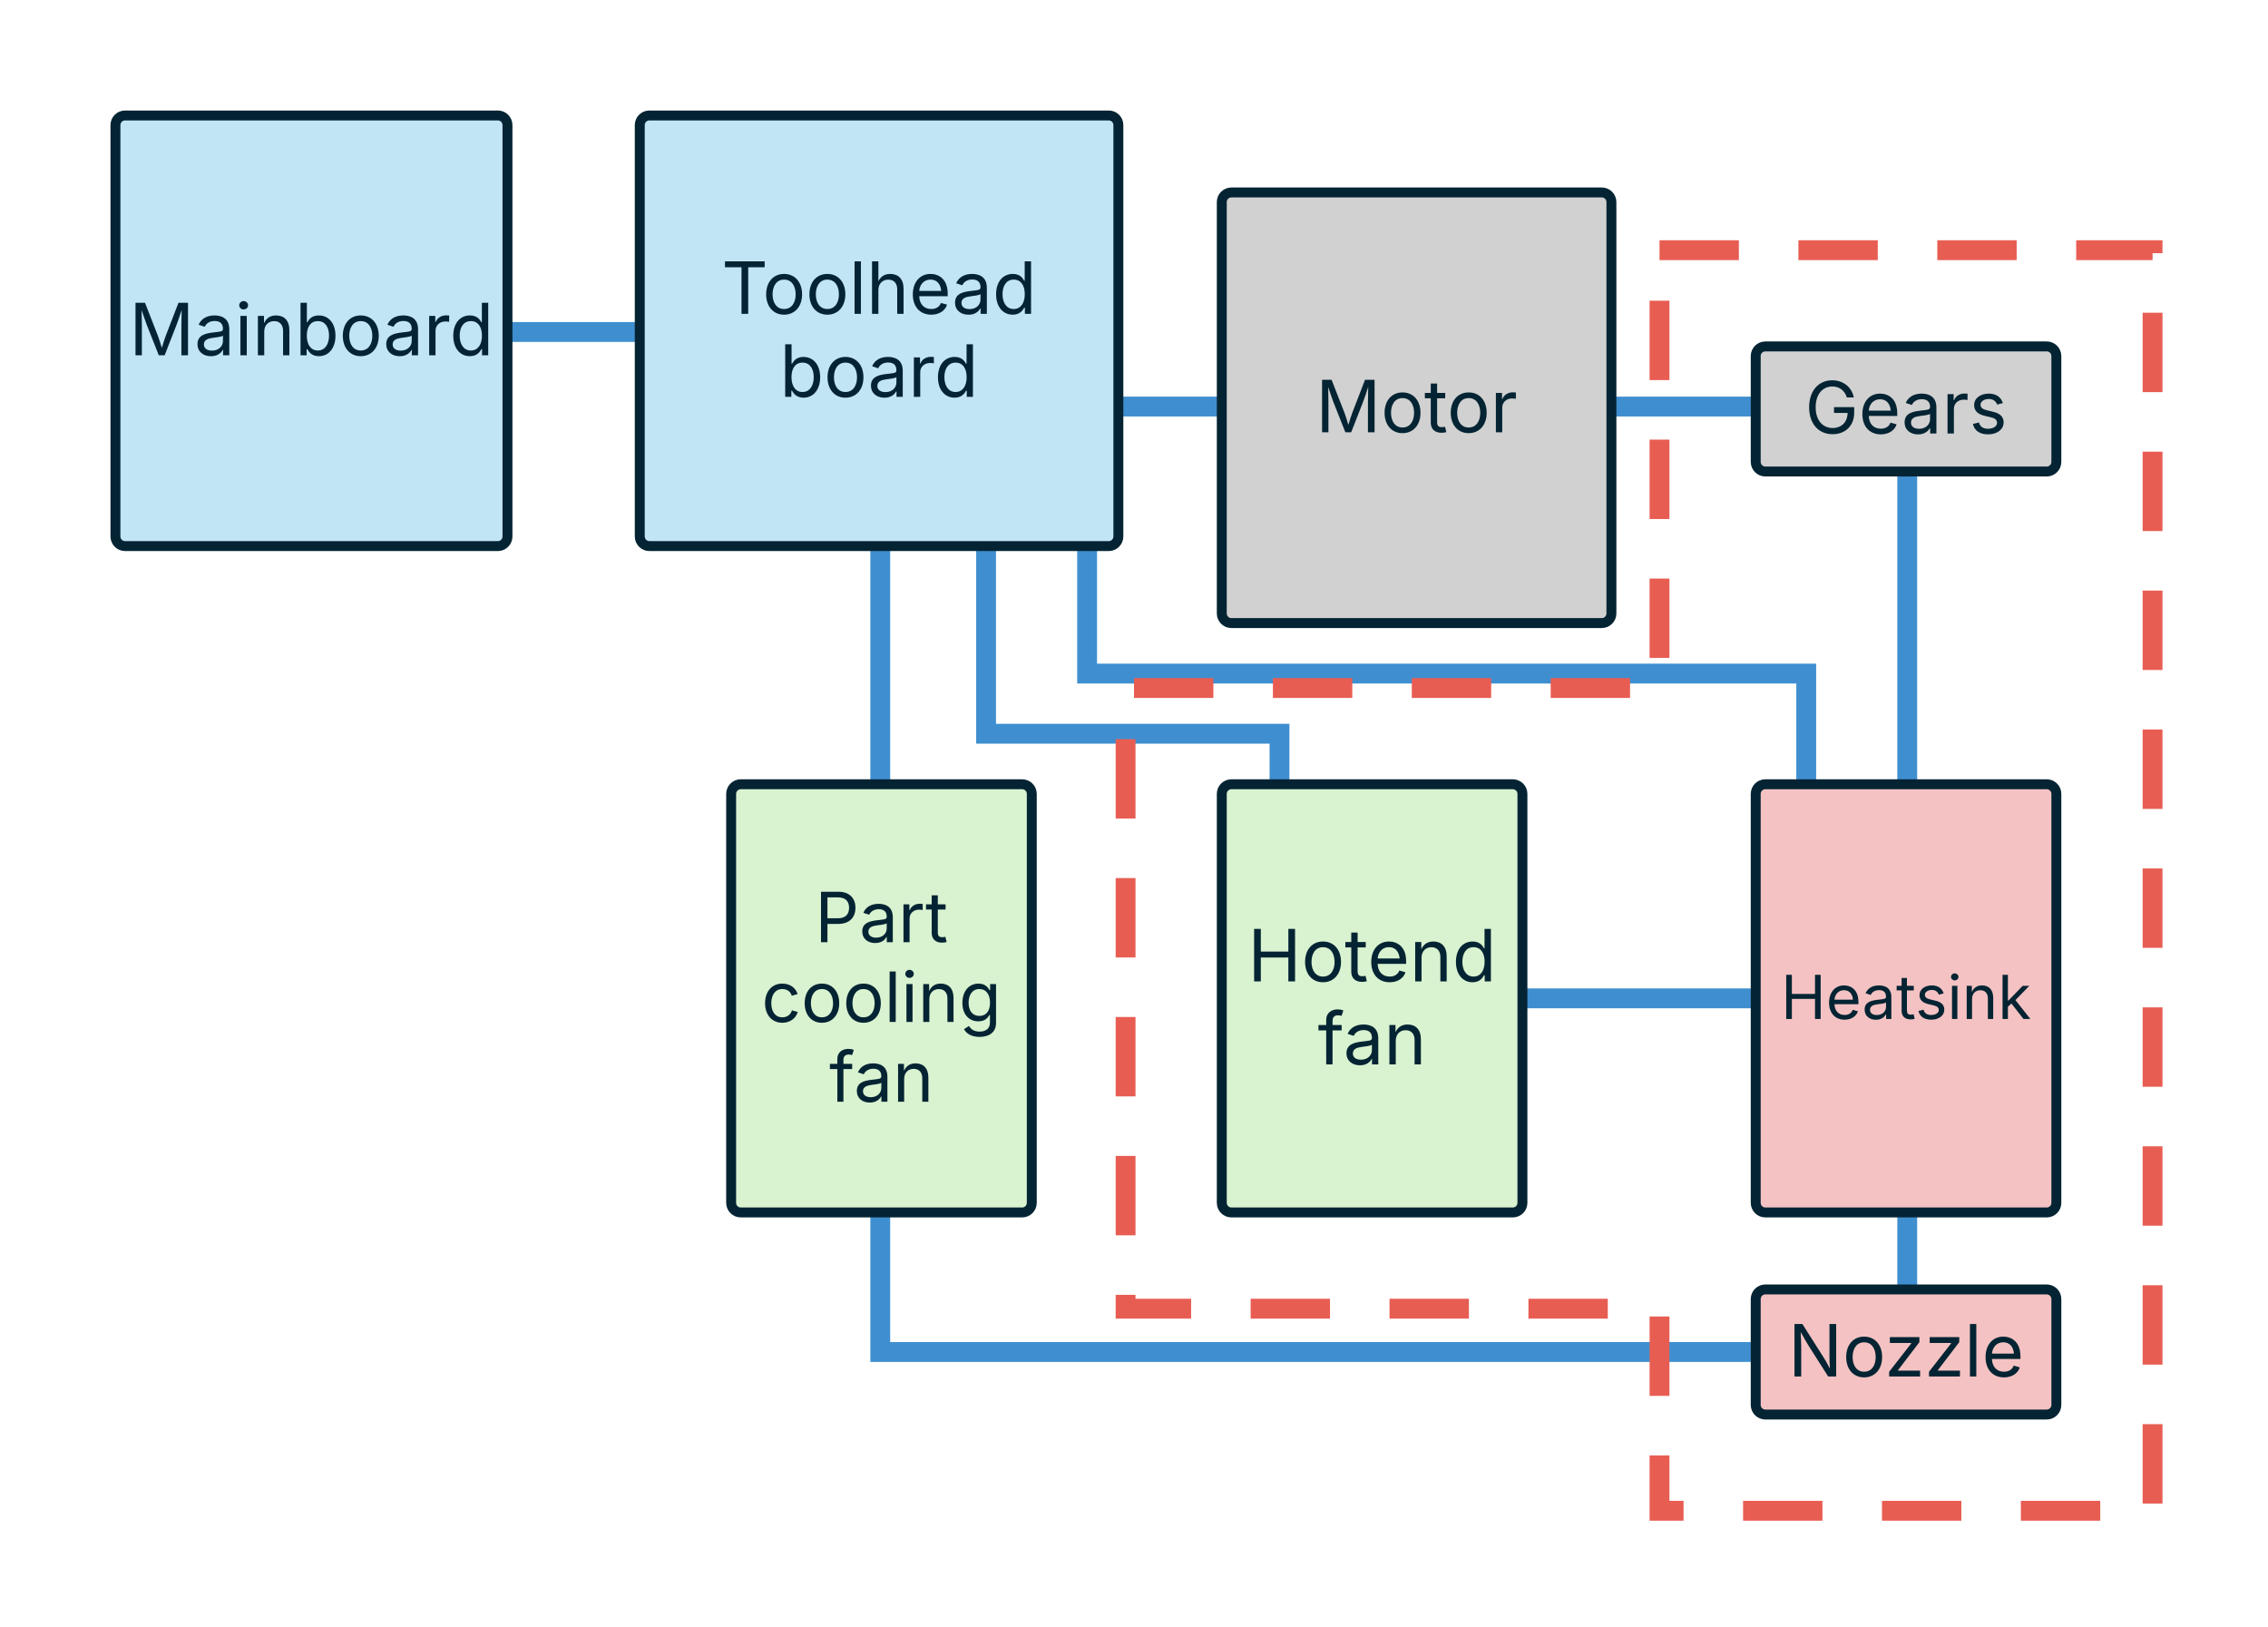
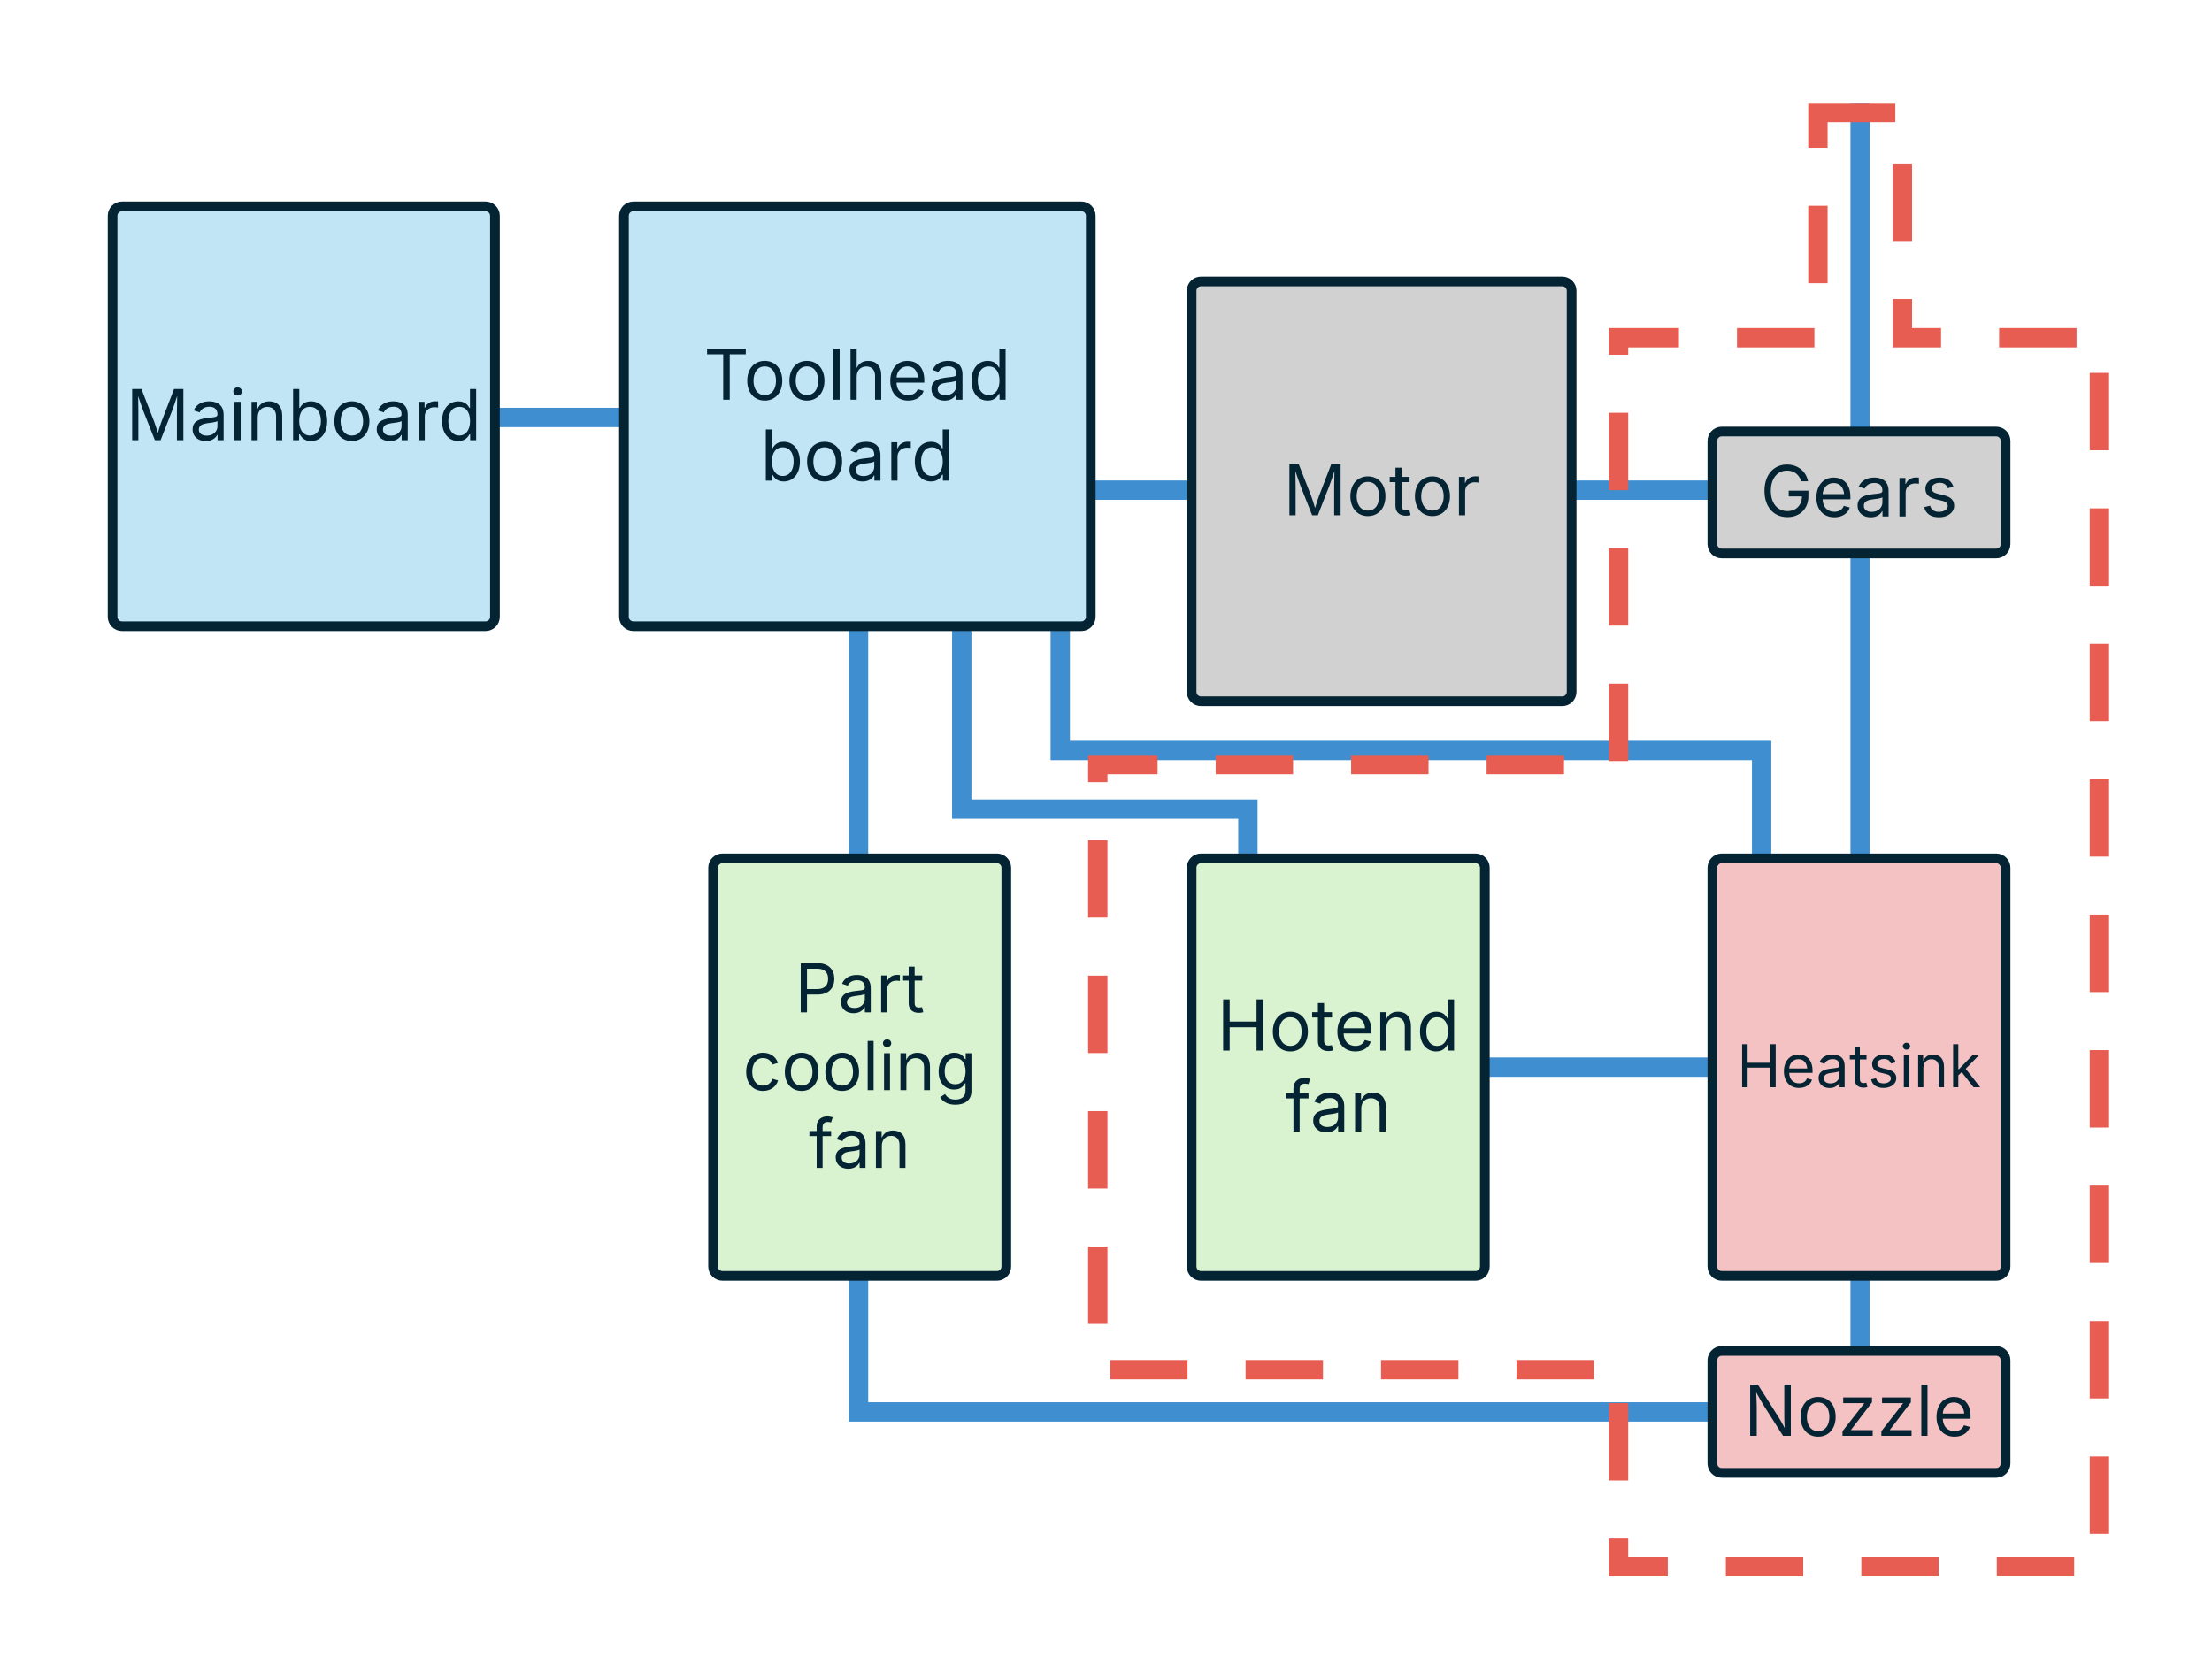
- <svg xmlns="http://www.w3.org/2000/svg" version="1.1" class="td-diagram" viewBox="-48 -48 943 676" preserveAspectRatio="xMidYMid meet" role="img">
+ <svg xmlns="http://www.w3.org/2000/svg" version="1.1" class="td-diagram" viewBox="-48 -88 943 716" preserveAspectRatio="xMidYMid meet" role="img">
  <path d="M163 90L218 90" fill="none" stroke="#3F8FD0" stroke-width="8.25" stroke-linecap="square" stroke-linejoin="miter" class="td-edge" data-edge="mainboard~toolhead_board" data-kind="signal" />
  <path d="M417 121L460 121" fill="none" stroke="#3F8FD0" stroke-width="8.25" stroke-linecap="square" stroke-linejoin="miter" class="td-edge" data-edge="toolhead_board~motor" data-kind="power" />
  <path d="M318 179L318 278" fill="none" stroke="#3F8FD0" stroke-width="8.25" stroke-linecap="square" stroke-linejoin="miter" class="td-edge" data-edge="toolhead_board~part_cooling_fan" data-kind="power" />
  <path d="M362 179L362 257L484 257L484 278" fill="none" stroke="#3F8FD0" stroke-width="8.25" stroke-linecap="square" stroke-linejoin="miter" class="td-edge" data-edge="toolhead_board~hotend_fan" data-kind="power" />
  <path d="M404 179L404 232L703 232L703 278" fill="none" stroke="#3F8FD0" stroke-width="8.25" stroke-linecap="square" stroke-linejoin="miter" class="td-edge" data-edge="toolhead_board~heatsink" data-kind="power" />
  <path d="M622 121L682 121" fill="none" stroke="#3F8FD0" stroke-width="8.25" stroke-linecap="square" stroke-linejoin="miter" class="td-edge" data-edge="motor~gears" data-kind="mechanical" />
+   <path d="M745 -40L745 96" fill="none" stroke="#3F8FD0" stroke-width="8.25" stroke-linecap="square" stroke-linejoin="miter" class="td-edge" data-edge="filament_in~gears" data-kind="filament" />
  <path d="M745 148L745 278" fill="none" stroke="#3F8FD0" stroke-width="8.25" stroke-linecap="square" stroke-linejoin="miter" class="td-edge" data-edge="gears~heatsink" data-kind="filament" />
  <path d="M745 456L745 488" fill="none" stroke="#3F8FD0" stroke-width="8.25" stroke-linecap="square" stroke-linejoin="miter" class="td-edge" data-edge="heatsink~nozzle" data-kind="filament" />
  <path d="M585 367L682 367" fill="none" stroke="#3F8FD0" stroke-width="8.25" stroke-linecap="square" stroke-linejoin="miter" class="td-edge" data-edge="hotend_fan~heatsink" data-kind="air" />
  <path d="M318 456L318 514L682 514" fill="none" stroke="#3F8FD0" stroke-width="8.25" stroke-linecap="square" stroke-linejoin="miter" class="td-edge" data-edge="part_cooling_fan~nozzle" data-kind="air" />
  <g class="td-block" data-block="mainboard" data-group="control">
    <rect x="0" y="0" width="163" height="179" rx="4" fill="#C1E5F5" stroke="#042433" stroke-width="4.13" />
    <text x="81.5" y="99.7" text-anchor="middle" font-size="30" font-family="system-ui, -apple-system, Segoe UI, sans-serif" fill="#042433">Mainboard</text>
  </g>
  <g class="td-block" data-block="toolhead_board" data-group="control">
    <rect x="218" y="0" width="199" height="179" rx="4" fill="#C1E5F5" stroke="#042433" stroke-width="4.13" />
    <text x="317.5" y="82.45" text-anchor="middle" font-size="30" font-family="system-ui, -apple-system, Segoe UI, sans-serif" fill="#042433">Toolhead</text>
    <text x="317.5" y="116.95" text-anchor="middle" font-size="30" font-family="system-ui, -apple-system, Segoe UI, sans-serif" fill="#042433">board</text>
  </g>
  <g class="td-block" data-block="motor" data-group="drive">
    <rect x="460" y="32" width="162" height="179" rx="4" fill="#D1D1D1" stroke="#042433" stroke-width="4.13" />
    <text x="541" y="131.7" text-anchor="middle" font-size="30" font-family="system-ui, -apple-system, Segoe UI, sans-serif" fill="#042433">Motor</text>
  </g>
  <g class="td-block is-tool" data-block="gears" data-group="drive">
    <rect x="682" y="96" width="125" height="52" rx="4" fill="#D1D1D1" stroke="#042433" stroke-width="4.13" />
    <text x="744.5" y="132.2" text-anchor="middle" font-size="30" font-family="system-ui, -apple-system, Segoe UI, sans-serif" fill="#042433">Gears</text>
  </g>
  <g class="td-block" data-block="part_cooling_fan" data-group="cooling">
    <rect x="256" y="278" width="125" height="178" rx="4" fill="#D9F2D0" stroke="#042433" stroke-width="4.13" />
    <text x="318.5" y="343.647" text-anchor="middle" font-size="28.83" font-family="system-ui, -apple-system, Segoe UI, sans-serif" fill="#042433">Part</text>
    <text x="318.5" y="376.803" text-anchor="middle" font-size="28.83" font-family="system-ui, -apple-system, Segoe UI, sans-serif" fill="#042433">cooling</text>
    <text x="318.5" y="409.958" text-anchor="middle" font-size="28.83" font-family="system-ui, -apple-system, Segoe UI, sans-serif" fill="#042433">fan</text>
  </g>
  <g class="td-block is-tool" data-block="hotend_fan" data-group="cooling">
    <rect x="460" y="278" width="125" height="178" rx="4" fill="#D9F2D0" stroke="#042433" stroke-width="4.13" />
    <text x="522.5" y="359.95" text-anchor="middle" font-size="30" font-family="system-ui, -apple-system, Segoe UI, sans-serif" fill="#042433">Hotend</text>
    <text x="522.5" y="394.45" text-anchor="middle" font-size="30" font-family="system-ui, -apple-system, Segoe UI, sans-serif" fill="#042433">fan</text>
  </g>
  <g class="td-block is-tool" data-block="heatsink" data-group="hot">
    <rect x="682" y="278" width="125" height="178" rx="4" fill="#F4C2C2" stroke="#042433" stroke-width="4.13" />
    <text x="744.5" y="375.577" text-anchor="middle" font-size="25.23" font-family="system-ui, -apple-system, Segoe UI, sans-serif" fill="#042433">Heatsink</text>
  </g>
  <g class="td-block is-tool" data-block="nozzle" data-group="hot">
    <rect x="682" y="488" width="125" height="52" rx="4" fill="#F4C2C2" stroke="#042433" stroke-width="4.13" />
    <text x="744.5" y="524.2" text-anchor="middle" font-size="30" font-family="system-ui, -apple-system, Segoe UI, sans-serif" fill="#042433">Nozzle</text>
  </g>
-   <path class="td-boundary" d="M642 56L847 56L847 580L642 580L642 496L420 496L420 238L642 238Z" fill="none" stroke="#E85D52" stroke-width="8.25" stroke-dasharray="33 24.75" stroke-linejoin="miter" />
+   <path class="td-boundary" d="M727 -40L763 -40L763 56L847 56L847 580L642 580L642 496L420 496L420 238L642 238L642 56L727 56Z" fill="none" stroke="#E85D52" stroke-width="8.25" stroke-dasharray="33 24.75" stroke-linejoin="miter" />
</svg>
